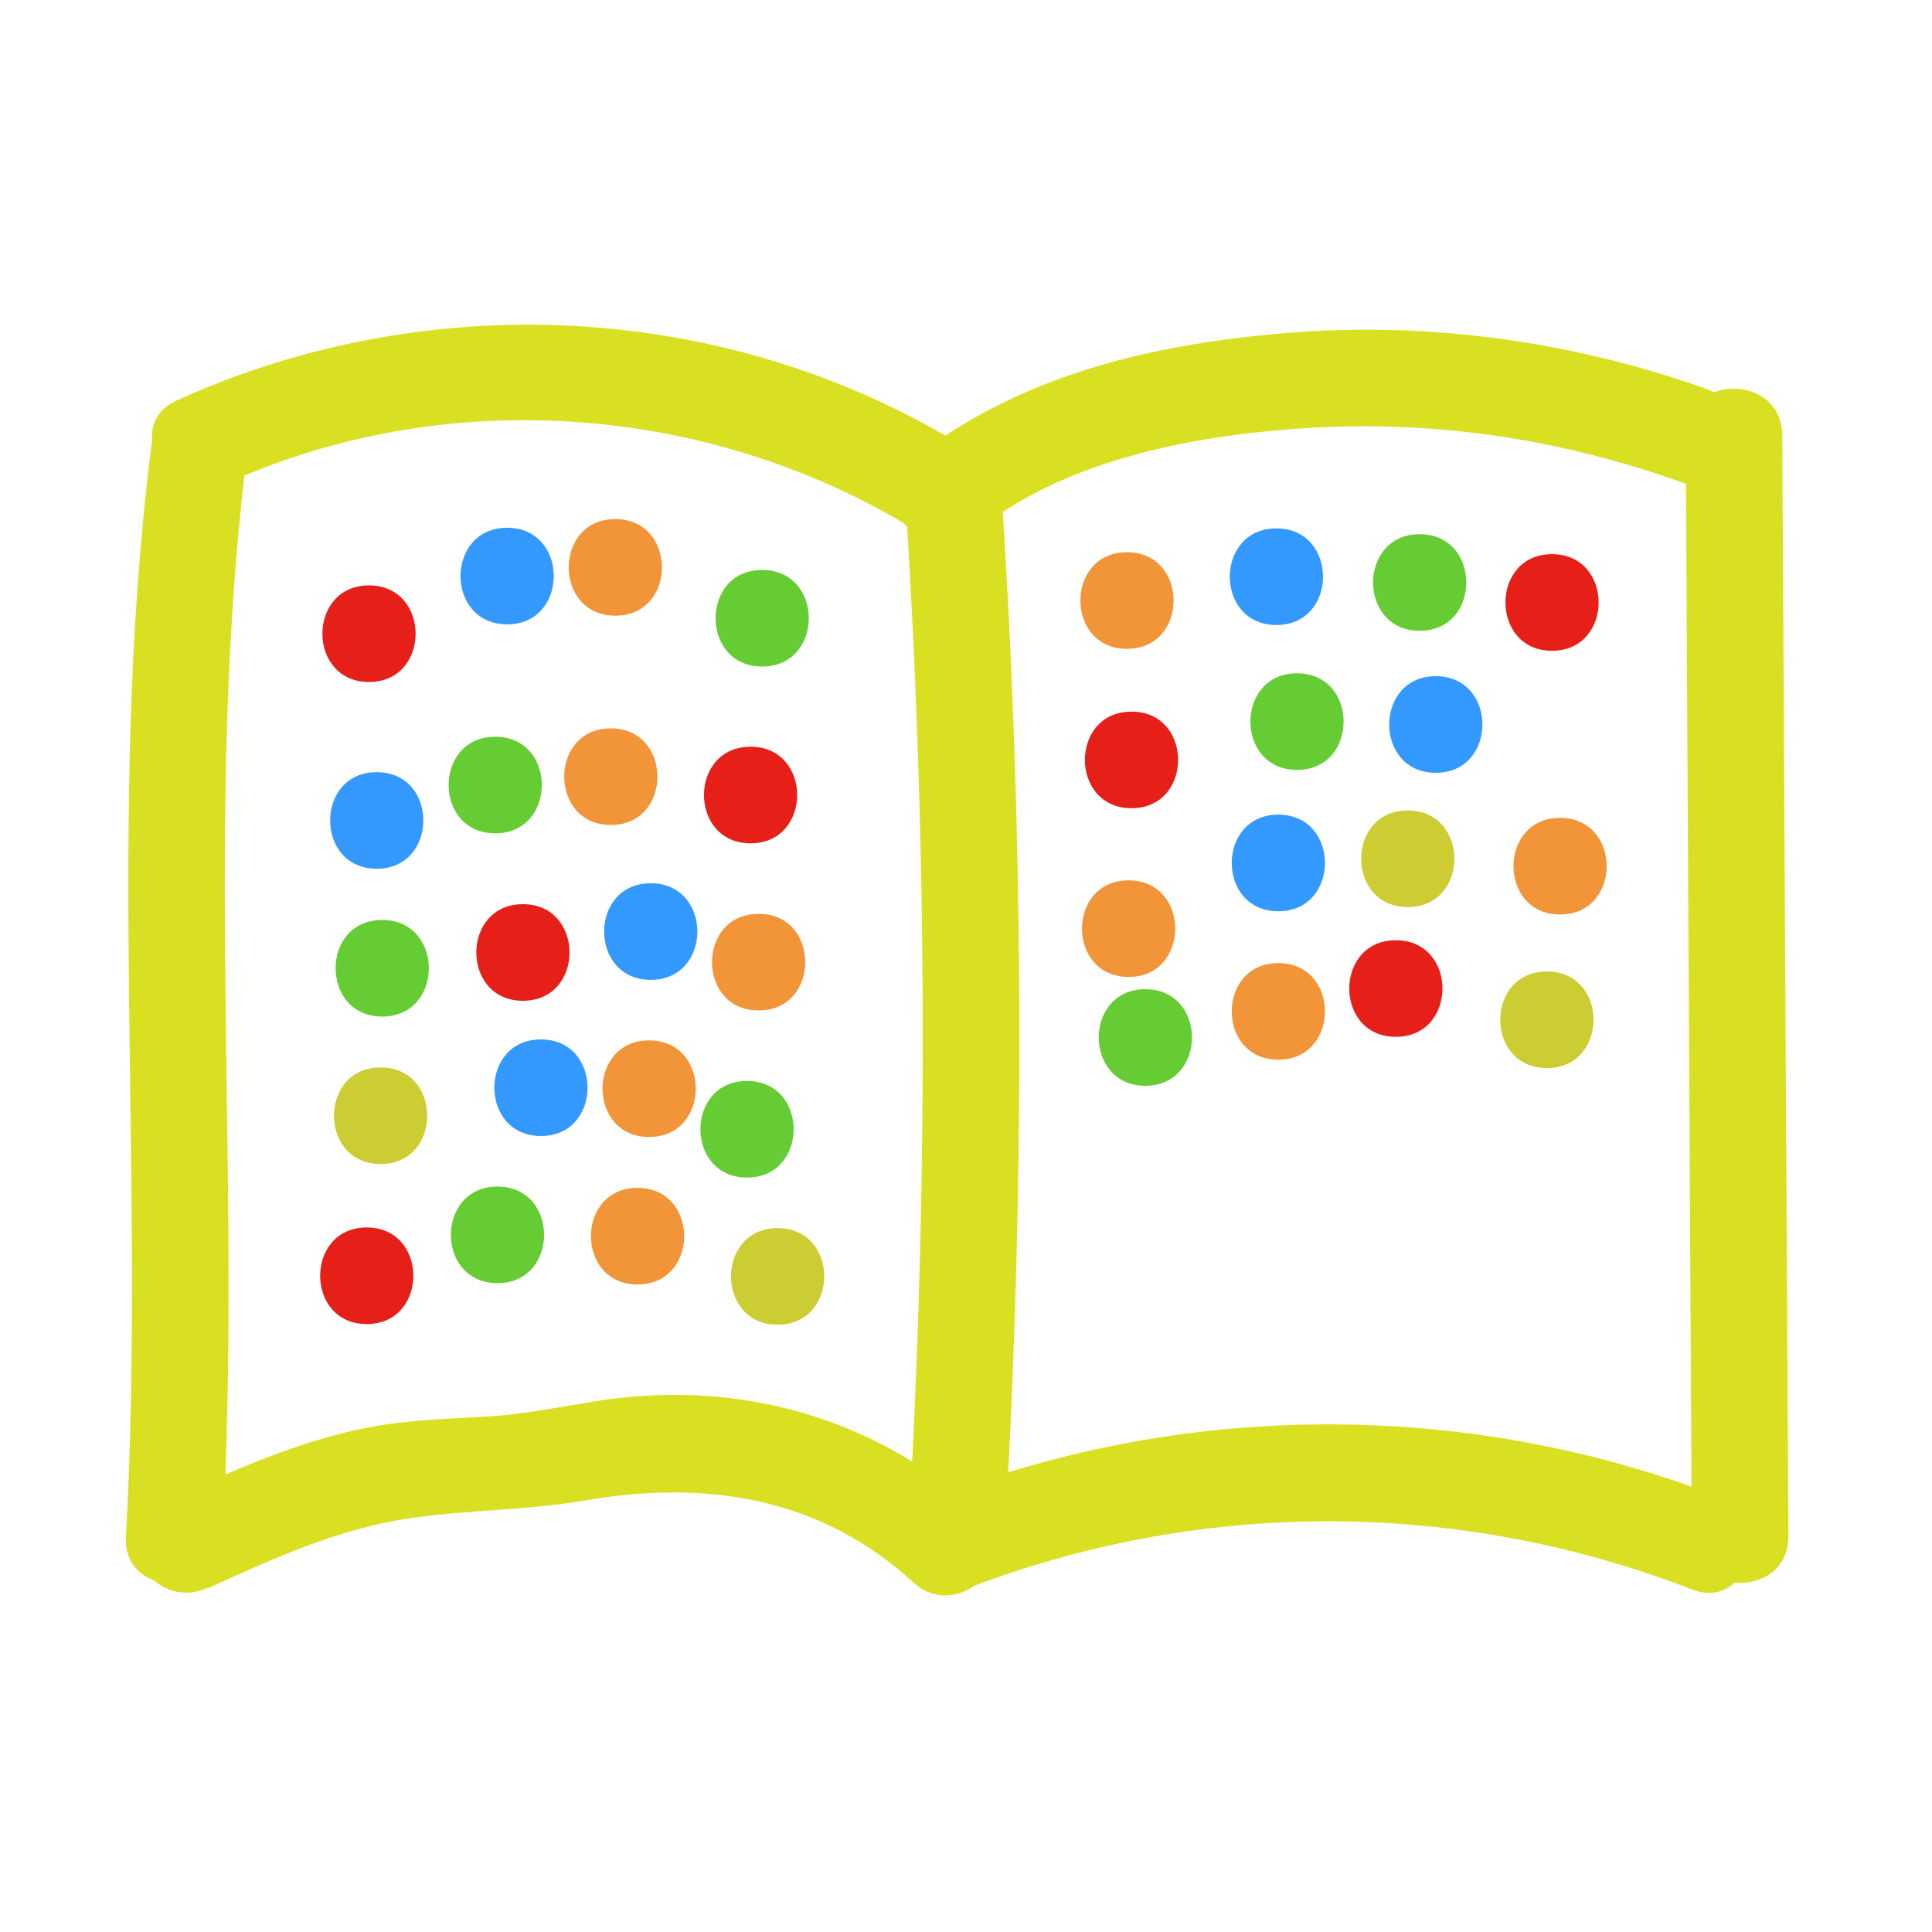
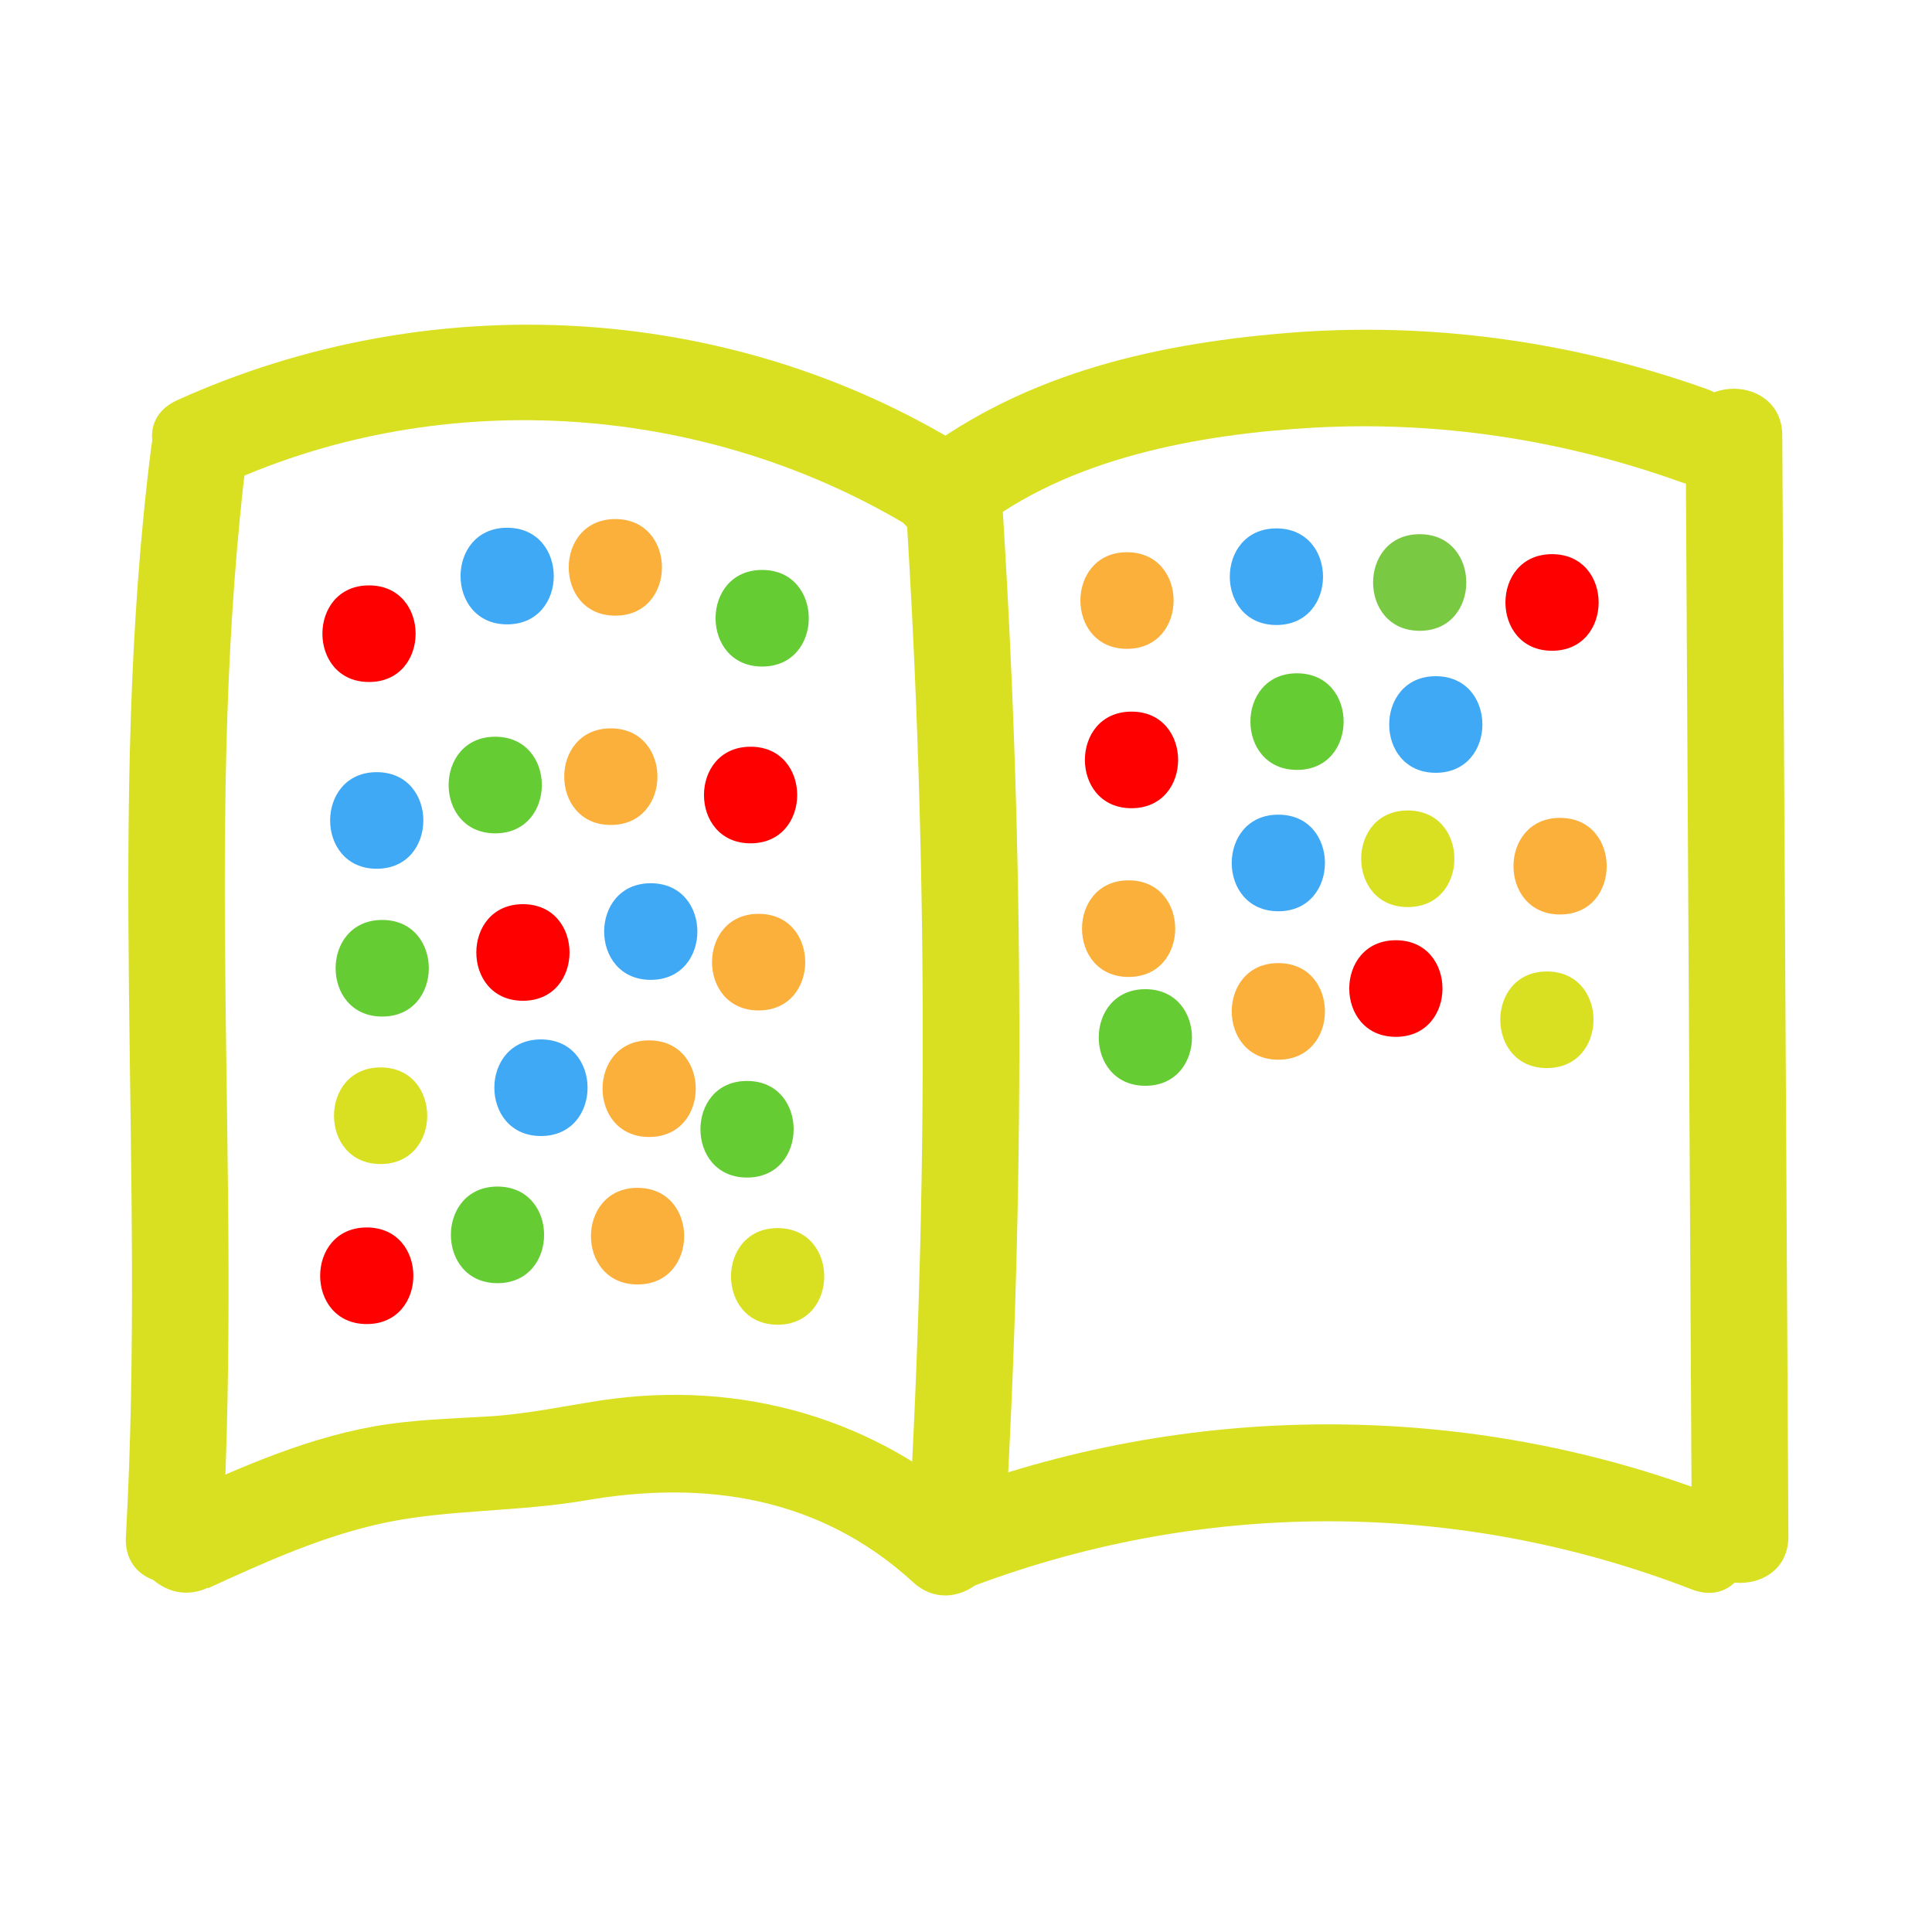
<svg xmlns="http://www.w3.org/2000/svg" id="_レイヤー_1" data-name="レイヤー 1" viewBox="0 0 60 60">
  <defs>
    <style>
      .cls-1 {
        fill: #6c3;
      }

      .cls-1, .cls-2, .cls-3, .cls-4, .cls-5, .cls-6 {
        stroke-width: 0px;
      }

      .cls-2 {
-         fill: #cc3;
+         fill: #fbb03b;
      }

      .cls-3 {
-         fill: #e71f19;
+         fill: #3fa9f5;
      }

      .cls-4 {
-         fill: #39f;
+         fill: #7ac943;
      }

      .cls-5 {
        fill: #d9e021;
      }

      .cls-6 {
-         fill: #f29438;
+         fill: red;
      }
    </style>
  </defs>
-   <path class="cls-2" d="M24.15,41.14c1.93,0,1.93-3,0-3s-1.93,3,0,3h0Z" />
-   <path class="cls-6" d="M19.8,39.89c1.93,0,1.93-3,0-3s-1.93,3,0,3h0Z" />
+   <path class="cls-5" d="M24.15,41.14c1.93,0,1.93-3,0-3s-1.93,3,0,3h0Z" />
+   <path class="cls-2" d="M19.8,39.89c1.93,0,1.93-3,0-3s-1.93,3,0,3h0Z" />
  <path class="cls-1" d="M15.45,39.85c1.93,0,1.93-3,0-3s-1.93,3,0,3h0Z" />
-   <path class="cls-3" d="M11.39,41.12c1.93,0,1.93-3,0-3s-1.93,3,0,3h0Z" />
+   <path class="cls-6" d="M11.39,41.12c1.93,0,1.93-3,0-3s-1.93,3,0,3h0Z" />
  <path class="cls-1" d="M23.2,36.57c1.93,0,1.93-3,0-3s-1.93,3,0,3h0Z" />
-   <path class="cls-6" d="M20.16,35.31c1.93,0,1.93-3,0-3s-1.93,3,0,3h0Z" />
-   <path class="cls-4" d="M16.8,35.28c1.93,0,1.93-3,0-3s-1.93,3,0,3h0Z" />
-   <path class="cls-2" d="M11.82,36.15c1.93,0,1.93-3,0-3s-1.93,3,0,3h0Z" />
-   <path class="cls-6" d="M23.56,31.38c1.93,0,1.93-3,0-3s-1.93,3,0,3h0Z" />
-   <path class="cls-4" d="M20.21,30.43c1.93,0,1.93-3,0-3s-1.93,3,0,3h0Z" />
-   <path class="cls-3" d="M16.24,31.08c1.93,0,1.93-3,0-3s-1.93,3,0,3h0Z" />
+   <path class="cls-2" d="M20.16,35.31c1.93,0,1.93-3,0-3s-1.93,3,0,3h0Z" />
+   <path class="cls-3" d="M16.8,35.28c1.93,0,1.93-3,0-3s-1.93,3,0,3h0Z" />
+   <path class="cls-5" d="M11.82,36.15c1.93,0,1.93-3,0-3s-1.93,3,0,3h0Z" />
+   <path class="cls-2" d="M23.56,31.38c1.93,0,1.93-3,0-3s-1.93,3,0,3h0Z" />
+   <path class="cls-3" d="M20.21,30.43c1.93,0,1.93-3,0-3s-1.93,3,0,3h0Z" />
+   <path class="cls-6" d="M16.24,31.08c1.93,0,1.93-3,0-3s-1.93,3,0,3h0Z" />
  <path class="cls-1" d="M11.87,31.57c1.93,0,1.93-3,0-3s-1.93,3,0,3h0Z" />
-   <path class="cls-3" d="M23.31,26.19c1.93,0,1.93-3,0-3s-1.93,3,0,3h0Z" />
-   <path class="cls-6" d="M18.97,25.62c1.93,0,1.93-3,0-3s-1.93,3,0,3h0Z" />
+   <path class="cls-6" d="M23.31,26.19c1.93,0,1.93-3,0-3s-1.93,3,0,3h0Z" />
+   <path class="cls-2" d="M18.97,25.62c1.93,0,1.93-3,0-3s-1.93,3,0,3h0Z" />
  <path class="cls-1" d="M15.38,25.88c1.93,0,1.93-3,0-3s-1.93,3,0,3h0Z" />
-   <path class="cls-4" d="M11.7,26.98c1.93,0,1.93-3,0-3s-1.93,3,0,3h0Z" />
+   <path class="cls-3" d="M11.7,26.98c1.93,0,1.93-3,0-3s-1.93,3,0,3h0Z" />
  <path class="cls-1" d="M23.67,20.7c1.93,0,1.93-3,0-3s-1.93,3,0,3h0Z" />
-   <path class="cls-6" d="M19.11,19.12c1.93,0,1.93-3,0-3s-1.93,3,0,3h0Z" />
-   <path class="cls-4" d="M15.75,19.39c1.93,0,1.93-3,0-3s-1.93,3,0,3h0Z" />
-   <path class="cls-3" d="M11.46,21.18c1.93,0,1.93-3,0-3s-1.93,3,0,3h0Z" />
+   <path class="cls-2" d="M19.11,19.12c1.93,0,1.93-3,0-3s-1.93,3,0,3h0Z" />
+   <path class="cls-3" d="M15.75,19.39c1.93,0,1.93-3,0-3s-1.93,3,0,3h0Z" />
+   <path class="cls-6" d="M11.46,21.18c1.93,0,1.93-3,0-3s-1.93,3,0,3h0Z" />
  <path class="cls-5" d="M4.7,13.86c-1.43,11.26-.16,22.56-.79,33.86-.11,1.93,2.89,1.92,3,0,.63-11.3-.65-22.6.79-33.86.24-1.91-2.76-1.89-3,0h0Z" />
  <path class="cls-5" d="M52.35,13.52c.06,11.4.13,22.79.19,34.19.01,1.93,3.01,1.93,3,0-.06-11.4-.13-22.79-.19-34.19-.01-1.93-3.01-1.93-3,0h0Z" />
  <path class="cls-5" d="M6.47,49.32c1.79-.82,3.6-1.64,5.53-2.04s4.12-.33,6.16-.68c3.75-.65,7.31-.11,10.2,2.54,1.42,1.3,3.55-.81,2.12-2.12-3.25-2.98-7.47-4.18-11.81-3.53-1.17.18-2.33.43-3.52.5s-2.37.1-3.55.31c-2.33.42-4.52,1.44-6.66,2.42-1.75.8-.23,3.39,1.51,2.59h0Z" />
  <path class="cls-5" d="M29.88,49.39c7.31-2.85,15.35-2.86,22.66-.03,1.8.7,2.58-2.2.8-2.89-7.74-2.99-16.52-2.98-24.26.03-1.78.69-1.01,3.6.8,2.89h0Z" />
  <path class="cls-5" d="M7.02,15.02c6.83-3.1,15.01-2.48,21.37,1.42,1.65,1.01,3.16-1.58,1.51-2.59-7.34-4.5-16.59-4.96-24.4-1.42-1.76.8-.23,3.38,1.51,2.59h0Z" />
  <path class="cls-5" d="M30.32,16.49c2.86-2.28,6.95-3.01,10.5-3.21,3.89-.21,7.72.38,11.38,1.69,1.82.65,2.61-2.25.8-2.89-4.15-1.48-8.62-2.1-13.02-1.74s-8.44,1.37-11.78,4.03c-1.51,1.2.63,3.31,2.12,2.12h0Z" />
  <path class="cls-5" d="M28.09,15.07c.69,10.46.75,20.95.18,31.42-.11,1.93,2.89,1.92,3,0,.57-10.47.51-20.96-.18-31.42-.13-1.92-3.13-1.93-3,0h0Z" />
-   <path class="cls-2" d="M48.04,33.17c1.93,0,1.93-3,0-3s-1.93,3,0,3h0Z" />
-   <path class="cls-6" d="M39.7,32.91c1.93,0,1.93-3,0-3s-1.93,3,0,3h0Z" />
-   <path class="cls-1" d="M44.09,19.59c1.93,0,1.93-3,0-3s-1.93,3,0,3h0Z" />
-   <path class="cls-6" d="M35.05,30.34c1.93,0,1.93-3,0-3s-1.93,3,0,3h0Z" />
-   <path class="cls-4" d="M39.7,28.3c1.93,0,1.93-3,0-3s-1.93,3,0,3h0Z" />
-   <path class="cls-2" d="M43.72,28.17c1.93,0,1.93-3,0-3s-1.93,3,0,3h0Z" />
-   <path class="cls-6" d="M48.45,28.4c1.93,0,1.93-3,0-3s-1.93,3,0,3h0Z" />
-   <path class="cls-3" d="M35.14,25.1c1.93,0,1.93-3,0-3s-1.93,3,0,3h0Z" />
-   <path class="cls-3" d="M48.2,20.21c1.93,0,1.93-3,0-3s-1.93,3,0,3h0Z" />
+   <path class="cls-5" d="M48.04,33.17c1.93,0,1.93-3,0-3s-1.93,3,0,3h0Z" />
+   <path class="cls-2" d="M39.7,32.91c1.93,0,1.93-3,0-3s-1.93,3,0,3h0Z" />
+   <path class="cls-4" d="M44.09,19.59c1.93,0,1.93-3,0-3s-1.93,3,0,3h0Z" />
+   <path class="cls-2" d="M35.05,30.34c1.93,0,1.93-3,0-3s-1.93,3,0,3h0Z" />
+   <path class="cls-3" d="M39.7,28.3c1.93,0,1.93-3,0-3s-1.93,3,0,3h0Z" />
+   <path class="cls-5" d="M43.72,28.17c1.93,0,1.93-3,0-3s-1.93,3,0,3h0Z" />
+   <path class="cls-2" d="M48.45,28.4c1.93,0,1.93-3,0-3s-1.93,3,0,3h0Z" />
+   <path class="cls-6" d="M35.14,25.1c1.93,0,1.93-3,0-3s-1.93,3,0,3h0Z" />
+   <path class="cls-6" d="M48.2,20.21c1.93,0,1.93-3,0-3s-1.93,3,0,3h0Z" />
  <path class="cls-1" d="M40.28,23.91c1.93,0,1.93-3,0-3s-1.93,3,0,3h0Z" />
-   <path class="cls-4" d="M44.59,24c1.93,0,1.93-3,0-3s-1.93,3,0,3h0Z" />
+   <path class="cls-3" d="M44.59,24c1.93,0,1.93-3,0-3s-1.93,3,0,3h0Z" />
  <path class="cls-1" d="M35.57,33.72c1.93,0,1.93-3,0-3s-1.93,3,0,3h0Z" />
-   <path class="cls-6" d="M35,20.15c1.93,0,1.93-3,0-3s-1.93,3,0,3h0Z" />
-   <path class="cls-4" d="M39.64,19.41c1.93,0,1.93-3,0-3s-1.93,3,0,3h0Z" />
-   <path class="cls-3" d="M43.35,32.2c1.93,0,1.93-3,0-3s-1.93,3,0,3h0Z" />
+   <path class="cls-2" d="M35,20.15c1.93,0,1.93-3,0-3s-1.93,3,0,3h0Z" />
+   <path class="cls-3" d="M39.64,19.41c1.93,0,1.93-3,0-3s-1.93,3,0,3h0Z" />
+   <path class="cls-6" d="M43.35,32.2c1.93,0,1.93-3,0-3s-1.93,3,0,3h0Z" />
</svg>
